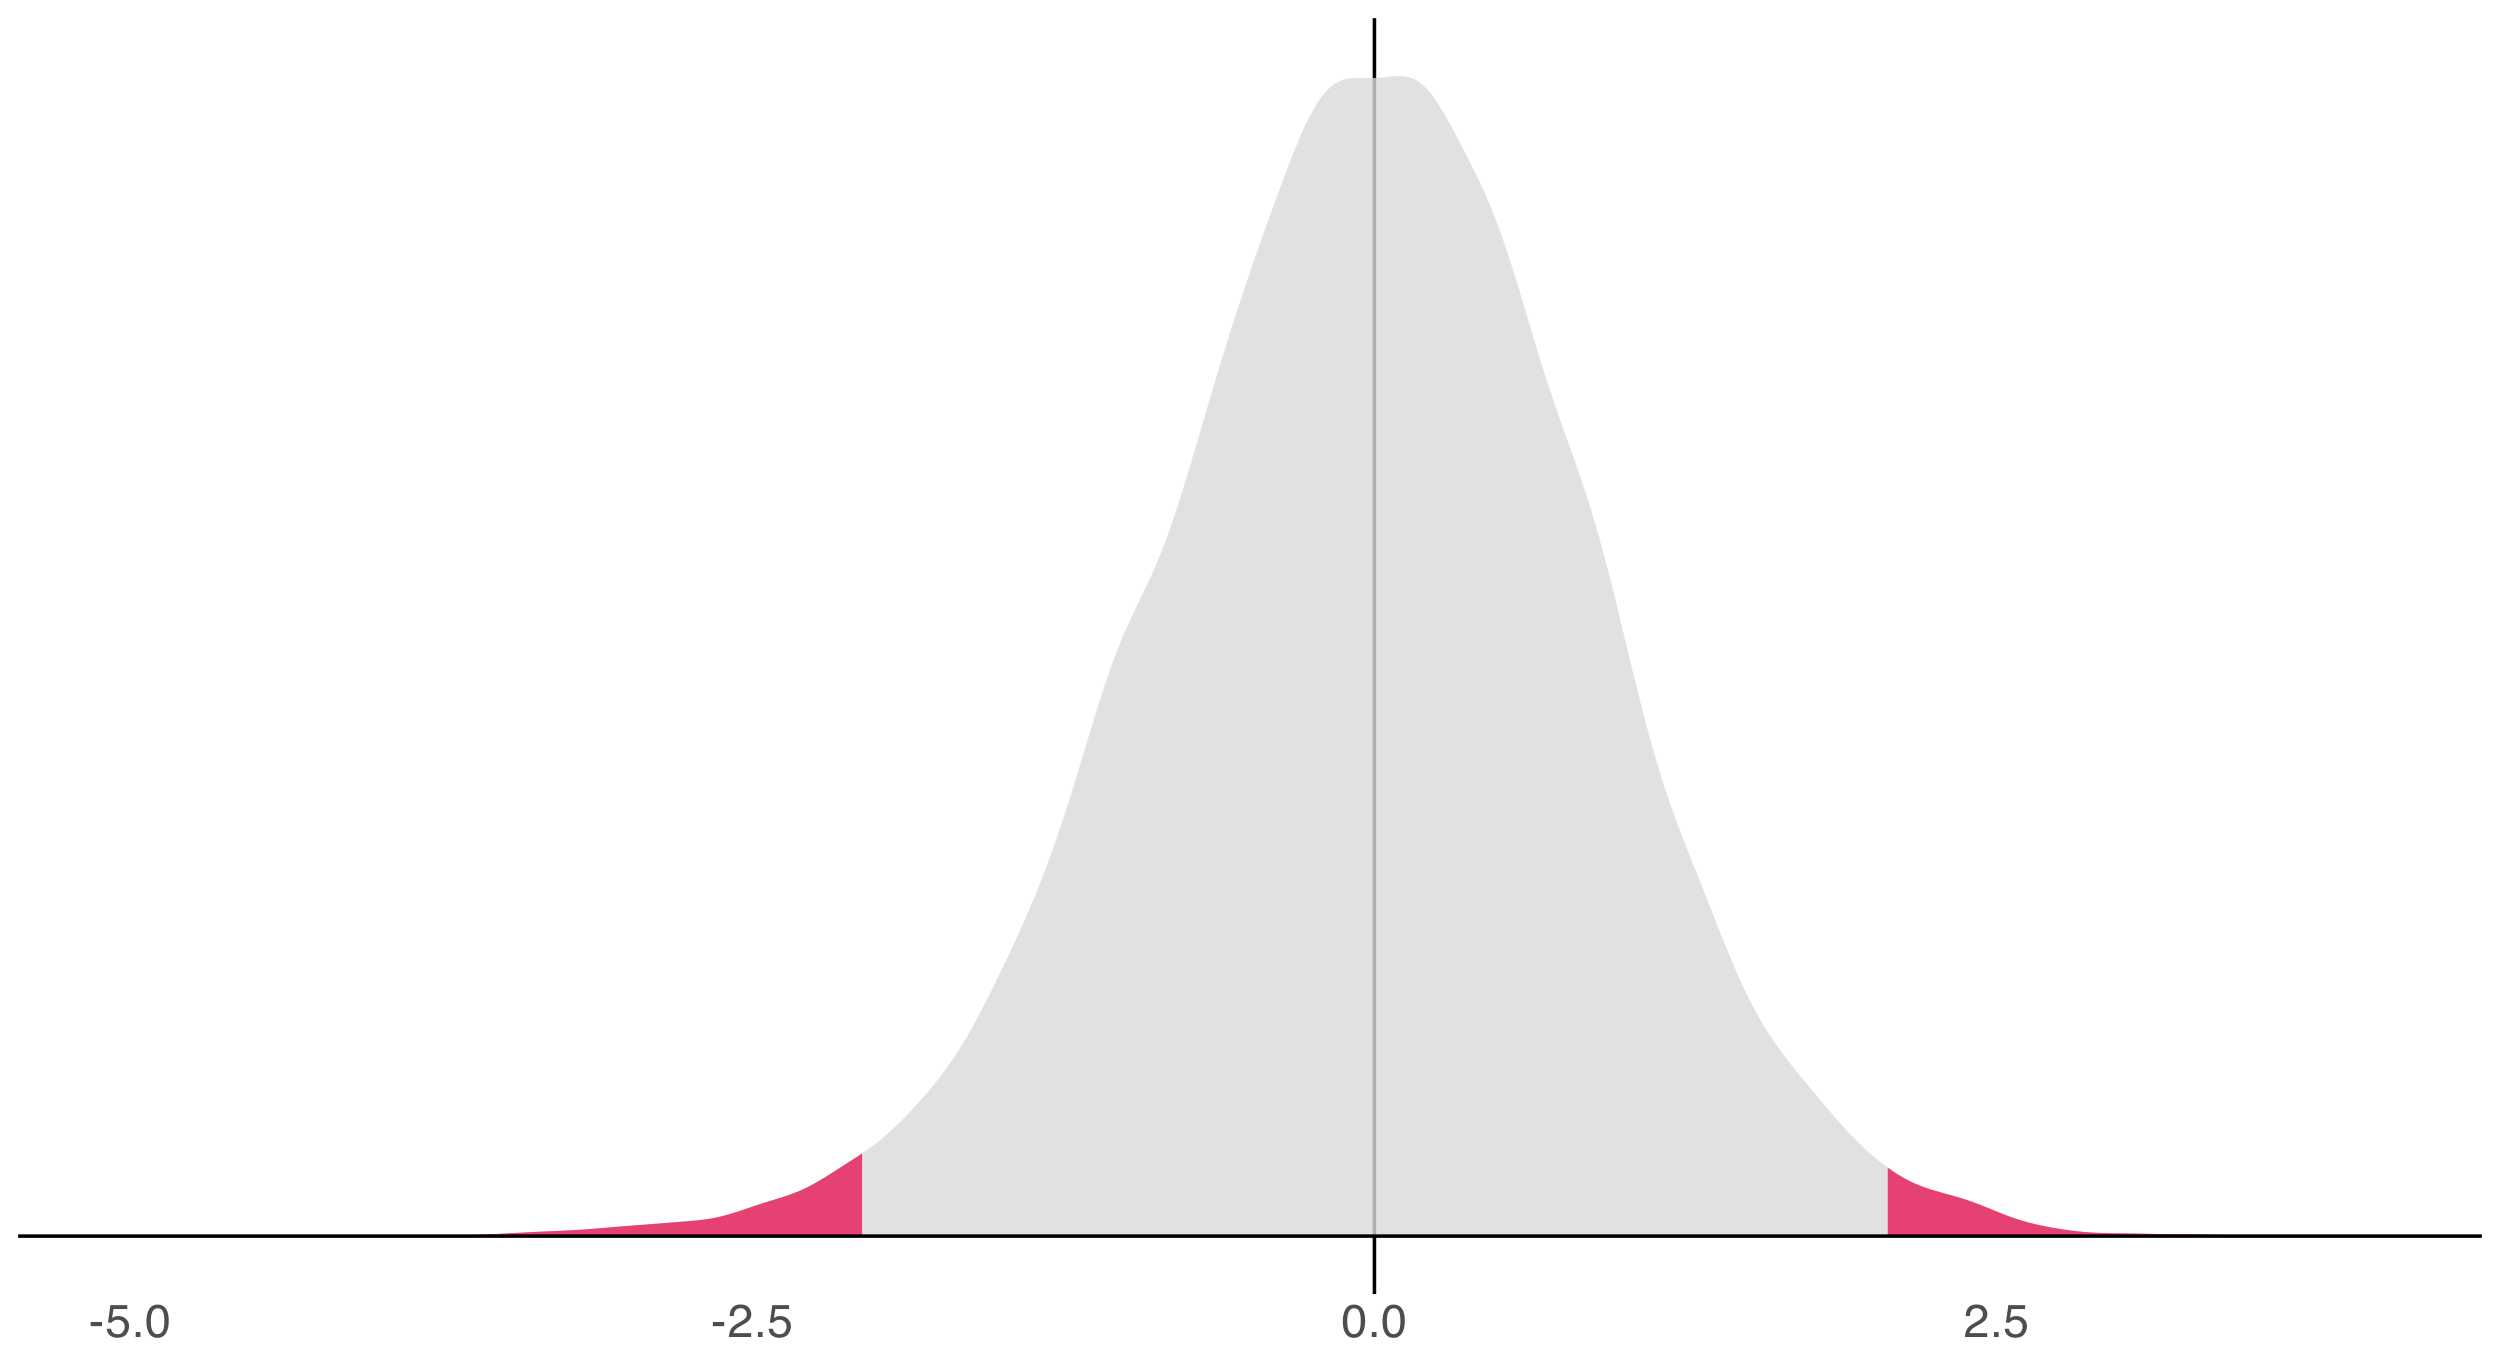
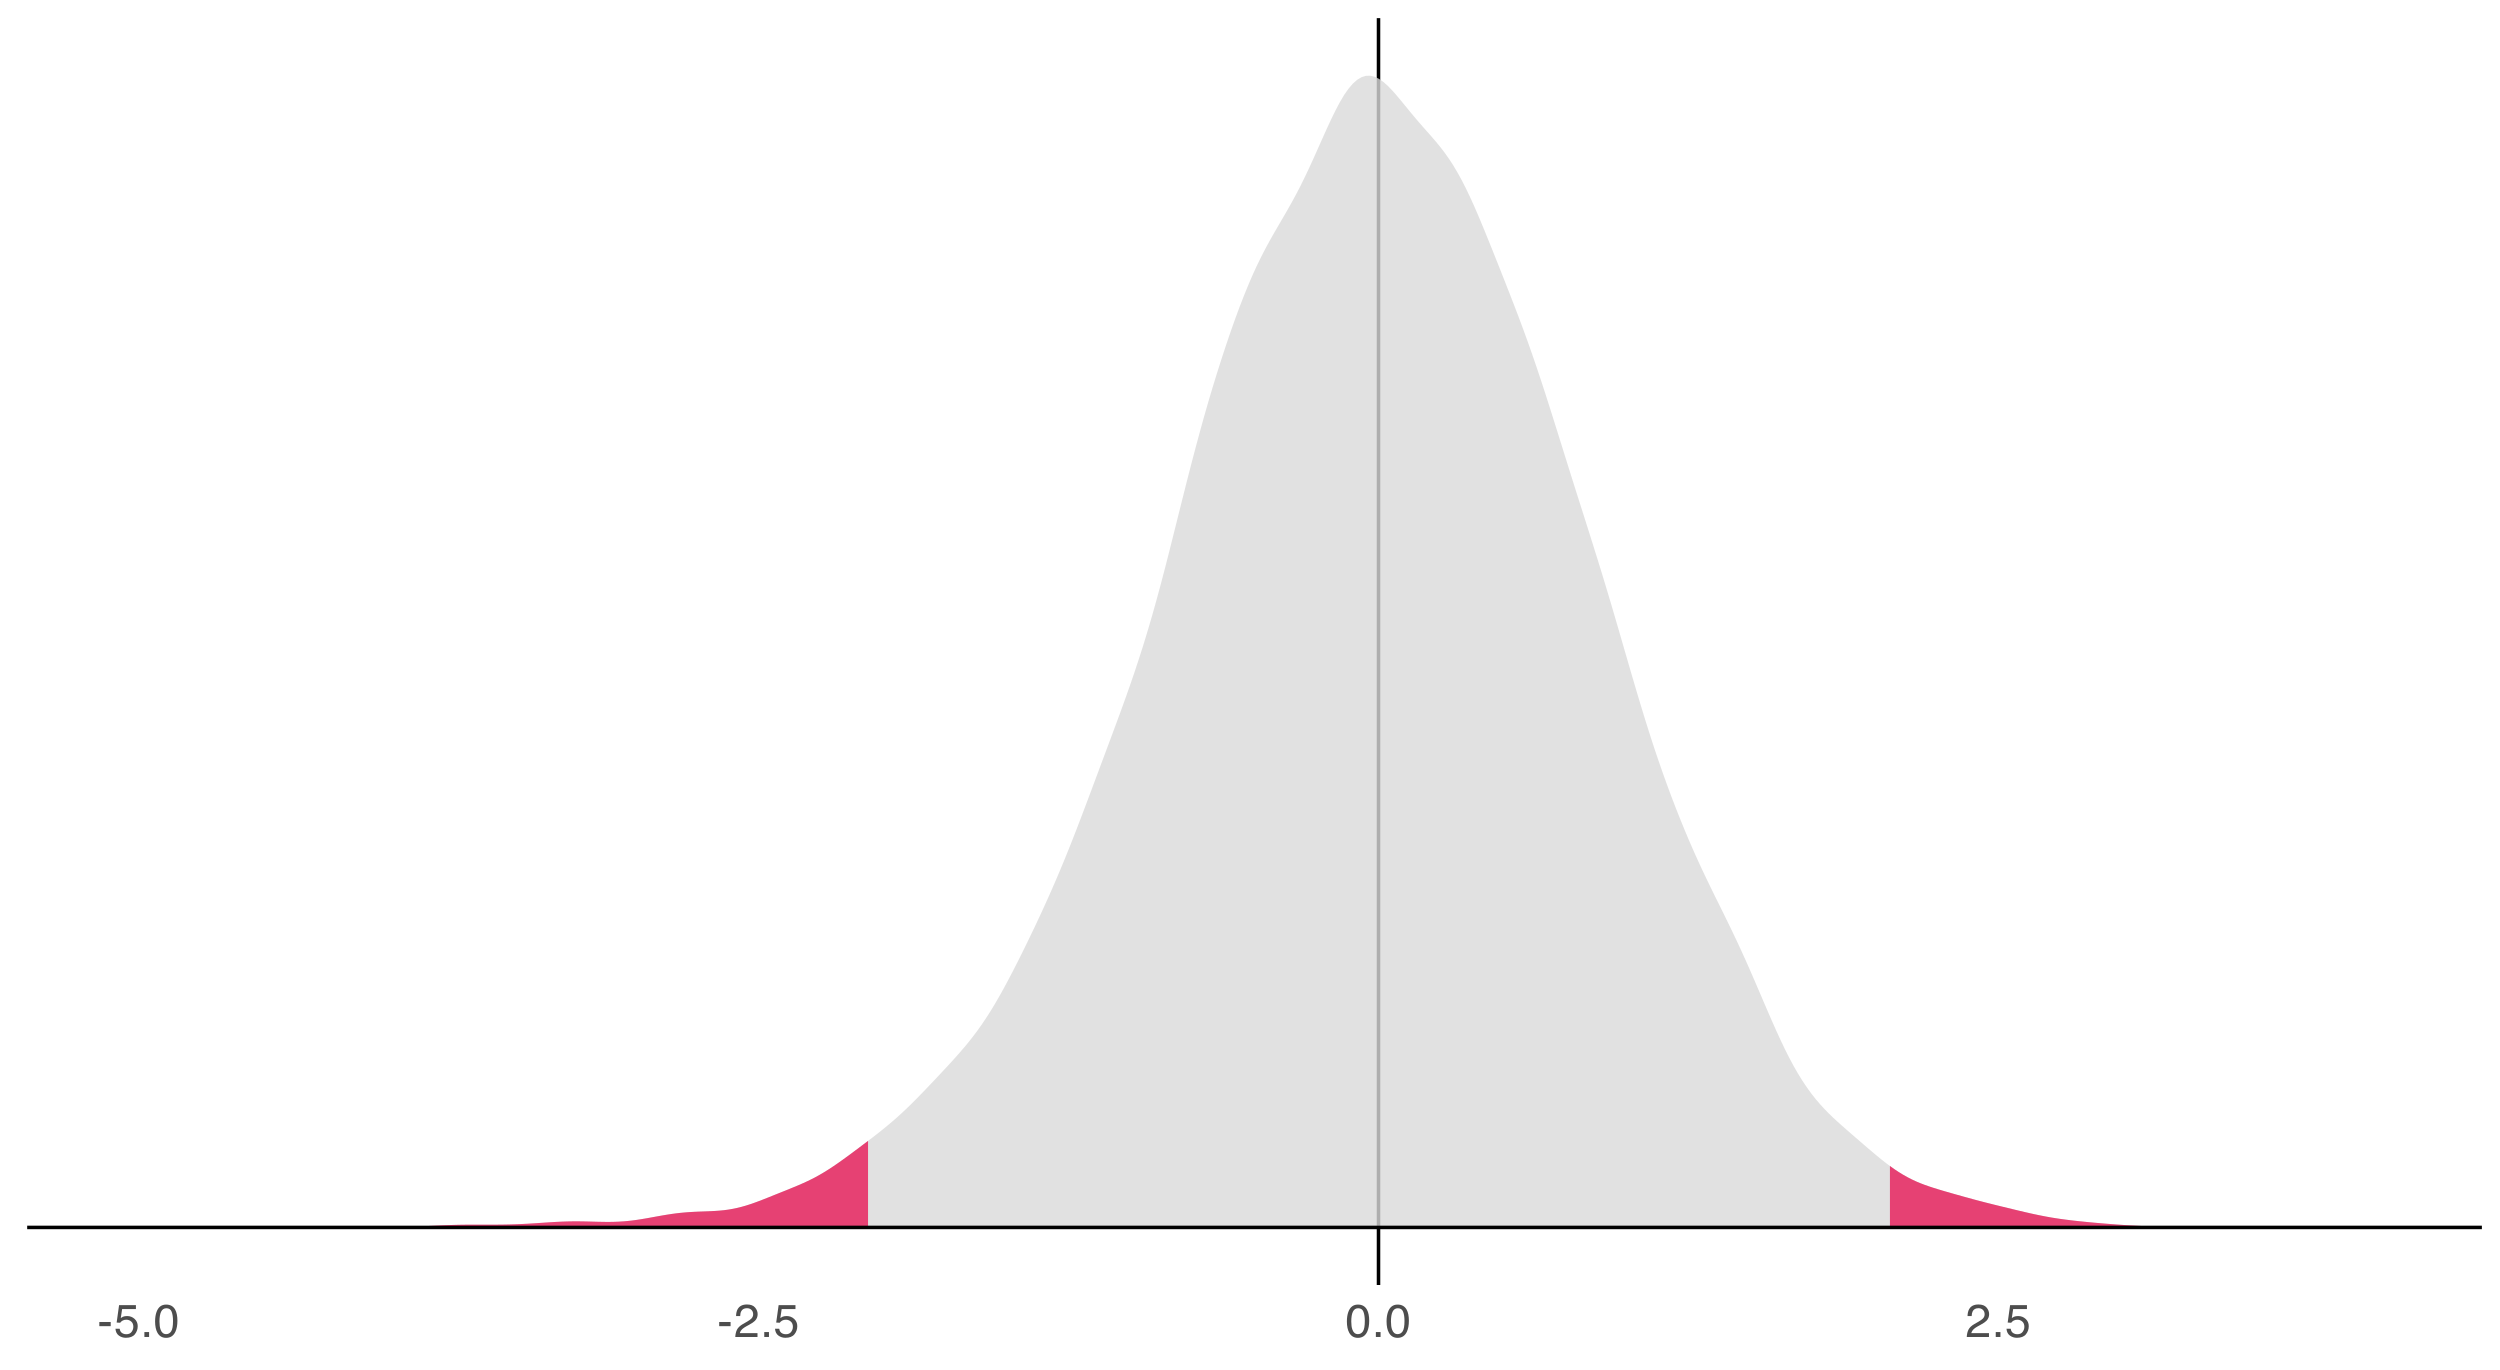
<svg xmlns="http://www.w3.org/2000/svg" xmlns:xlink="http://www.w3.org/1999/xlink" width="756" height="414" viewBox="0 0 756 414">
  <defs>
    <g>
      <g id="glyph-0-0">
        <path d="M 0.453 0 L 0.453 -10.047 L 8.422 -10.047 L 8.422 0 Z M 7.172 -1.266 L 7.172 -8.781 L 1.703 -8.781 L 1.703 -1.266 Z M 7.172 -1.266 " />
      </g>
      <g id="glyph-0-1">
        <path d="M 0.578 -4.531 L 4.016 -4.531 L 4.016 -3.266 L 0.578 -3.266 Z M 0.578 -4.531 " />
      </g>
      <g id="glyph-0-2">
        <path d="M 1.734 -2.5 C 1.816 -1.789 2.141 -1.305 2.703 -1.047 C 2.992 -0.898 3.332 -0.828 3.719 -0.828 C 4.445 -0.828 4.984 -1.062 5.328 -1.531 C 5.68 -2 5.859 -2.516 5.859 -3.078 C 5.859 -3.766 5.648 -4.289 5.234 -4.656 C 4.816 -5.031 4.316 -5.219 3.734 -5.219 C 3.316 -5.219 2.953 -5.133 2.641 -4.969 C 2.336 -4.812 2.082 -4.586 1.875 -4.297 L 0.812 -4.359 L 1.547 -9.625 L 6.641 -9.625 L 6.641 -8.438 L 2.469 -8.438 L 2.062 -5.719 C 2.289 -5.883 2.504 -6.016 2.703 -6.109 C 3.066 -6.254 3.488 -6.328 3.969 -6.328 C 4.863 -6.328 5.625 -6.035 6.25 -5.453 C 6.875 -4.879 7.188 -4.148 7.188 -3.266 C 7.188 -2.336 6.898 -1.52 6.328 -0.812 C 5.754 -0.102 4.844 0.25 3.594 0.25 C 2.801 0.25 2.098 0.023 1.484 -0.422 C 0.867 -0.867 0.523 -1.562 0.453 -2.5 Z M 1.734 -2.5 " />
      </g>
      <g id="glyph-0-3">
        <path d="M 1.203 -1.484 L 2.625 -1.484 L 2.625 0 L 1.203 0 Z M 1.203 -1.484 " />
      </g>
      <g id="glyph-0-4">
        <path d="M 3.781 -9.797 C 5.051 -9.797 5.969 -9.27 6.531 -8.219 C 6.969 -7.414 7.188 -6.312 7.188 -4.906 C 7.188 -3.57 6.988 -2.473 6.594 -1.609 C 6.02 -0.359 5.082 0.266 3.781 0.266 C 2.602 0.266 1.727 -0.242 1.156 -1.266 C 0.676 -2.117 0.438 -3.266 0.438 -4.703 C 0.438 -5.805 0.582 -6.758 0.875 -7.562 C 1.406 -9.051 2.375 -9.797 3.781 -9.797 Z M 3.781 -0.859 C 4.414 -0.859 4.922 -1.141 5.297 -1.703 C 5.672 -2.266 5.859 -3.316 5.859 -4.859 C 5.859 -5.973 5.723 -6.891 5.453 -7.609 C 5.18 -8.328 4.648 -8.688 3.859 -8.688 C 3.141 -8.688 2.609 -8.344 2.266 -7.656 C 1.93 -6.977 1.766 -5.977 1.766 -4.656 C 1.766 -3.656 1.875 -2.852 2.094 -2.25 C 2.414 -1.32 2.977 -0.859 3.781 -0.859 Z M 3.781 -0.859 " />
      </g>
      <g id="glyph-0-5">
        <path d="M 0.438 0 C 0.477 -0.844 0.648 -1.578 0.953 -2.203 C 1.266 -2.828 1.859 -3.395 2.734 -3.906 L 4.047 -4.656 C 4.629 -5 5.039 -5.289 5.281 -5.531 C 5.656 -5.914 5.844 -6.352 5.844 -6.844 C 5.844 -7.406 5.672 -7.852 5.328 -8.188 C 4.984 -8.531 4.531 -8.703 3.969 -8.703 C 3.125 -8.703 2.539 -8.379 2.219 -7.734 C 2.039 -7.391 1.941 -6.914 1.922 -6.312 L 0.672 -6.312 C 0.691 -7.164 0.852 -7.863 1.156 -8.406 C 1.688 -9.352 2.625 -9.828 3.969 -9.828 C 5.094 -9.828 5.91 -9.52 6.422 -8.906 C 6.941 -8.301 7.203 -7.629 7.203 -6.891 C 7.203 -6.109 6.926 -5.438 6.375 -4.875 C 6.062 -4.551 5.488 -4.16 4.656 -3.703 L 3.719 -3.188 C 3.281 -2.938 2.93 -2.703 2.672 -2.484 C 2.211 -2.086 1.926 -1.645 1.812 -1.156 L 7.156 -1.156 L 7.156 0 Z M 0.438 0 " />
      </g>
    </g>
    <clipPath id="clip-0">
-       <path clip-rule="nonzero" d="M 415 5.48 L 417 5.48 L 417 391.328 L 415 391.328 Z M 415 5.48 " />
+       <path clip-rule="nonzero" d="M 416 5.48 L 418 5.48 L 418 388.59 L 416 388.59 Z M 416 5.48 " />
    </clipPath>
    <clipPath id="clip-1">
-       <path clip-rule="nonzero" d="M 5.48 373 L 750.523 373 L 750.523 375 L 5.48 375 Z M 5.48 373 " />
+       <path clip-rule="nonzero" d="M 8.219 370 L 750.52 370 L 750.52 372 L 8.219 372 Z M 8.219 370 " />
    </clipPath>
  </defs>
  <rect x="-75.6" y="-41.4" width="907.2" height="496.8" fill="rgb(100%, 100%, 100%)" fill-opacity="1" />
  <g clip-path="url(#clip-0)">
-     <path fill="none" stroke-width="1.067" stroke-linecap="butt" stroke-linejoin="round" stroke="rgb(0%, 0%, 0%)" stroke-opacity="1" stroke-miterlimit="10" d="M 415.629 391.328 L 415.629 5.48 " />
+     <path fill="none" stroke-width="1.067" stroke-linecap="butt" stroke-linejoin="round" stroke="rgb(0%, 0%, 0%)" stroke-opacity="1" stroke-miterlimit="10" d="M 416.859 388.59 L 416.859 5.48 " />
  </g>
-   <path fill-rule="nonzero" fill="rgb(85.098%, 85.098%, 85.098%)" fill-opacity="0.8" d="M 39.344 373.789 L 118.871 373.789 L 120.199 373.785 L 121.523 373.785 L 122.848 373.781 L 124.176 373.781 L 125.5 373.773 L 126.824 373.77 L 128.152 373.762 L 130.801 373.738 L 132.129 373.723 L 133.453 373.703 L 134.777 373.68 L 136.105 373.652 L 137.43 373.621 L 138.754 373.586 L 140.078 373.547 L 141.406 373.504 L 142.73 373.457 L 144.055 373.406 L 145.383 373.355 L 148.031 373.238 L 149.359 373.176 L 150.684 373.113 L 152.008 373.047 L 153.336 372.977 L 154.66 372.906 L 155.984 372.832 L 157.312 372.762 L 159.961 372.621 L 161.289 372.551 L 162.613 372.484 L 163.938 372.426 L 165.262 372.363 L 166.59 372.309 L 167.914 372.25 L 169.238 372.195 L 170.566 372.133 L 171.891 372.07 L 173.215 372 L 174.543 371.922 L 175.867 371.836 L 177.191 371.746 L 178.52 371.645 L 181.168 371.426 L 182.496 371.312 L 185.145 371.086 L 186.473 370.977 L 187.797 370.867 L 189.121 370.766 L 190.449 370.664 L 191.773 370.562 L 193.098 370.465 L 194.422 370.363 L 195.75 370.262 L 198.398 370.051 L 199.727 369.945 L 201.051 369.836 L 202.375 369.73 L 203.703 369.629 L 205.027 369.523 L 206.352 369.422 L 207.68 369.316 L 209.004 369.203 L 210.328 369.078 L 211.656 368.938 L 212.98 368.773 L 214.305 368.582 L 215.633 368.355 L 216.957 368.09 L 218.281 367.781 L 219.609 367.438 L 220.934 367.055 L 222.258 366.648 L 223.582 366.219 L 224.91 365.773 L 226.234 365.32 L 227.559 364.871 L 228.887 364.426 L 230.211 363.992 L 231.535 363.574 L 232.863 363.164 L 234.188 362.758 L 235.512 362.348 L 236.84 361.93 L 238.164 361.488 L 239.488 361.016 L 240.816 360.504 L 242.141 359.949 L 243.465 359.344 L 244.793 358.68 L 246.117 357.969 L 247.441 357.215 L 248.77 356.426 L 250.094 355.609 L 251.418 354.773 L 252.742 353.93 L 254.07 353.082 L 256.719 351.387 L 258.047 350.531 L 259.371 349.668 L 260.695 348.781 L 262.023 347.867 L 263.348 346.914 L 264.672 345.918 L 266 344.871 L 267.324 343.773 L 268.648 342.617 L 269.977 341.41 L 271.301 340.148 L 272.625 338.844 L 273.953 337.492 L 275.277 336.105 L 276.602 334.684 L 277.93 333.227 L 279.254 331.73 L 280.578 330.195 L 281.902 328.609 L 283.23 326.973 L 284.555 325.273 L 285.879 323.492 L 287.207 321.633 L 288.531 319.684 L 289.855 317.645 L 291.184 315.508 L 292.508 313.277 L 293.832 310.953 L 295.16 308.547 L 296.484 306.062 L 297.809 303.508 L 299.137 300.895 L 300.461 298.234 L 301.785 295.531 L 303.113 292.793 L 304.438 290.023 L 305.762 287.211 L 307.086 284.359 L 308.414 281.453 L 309.738 278.488 L 311.062 275.449 L 312.391 272.309 L 313.715 269.074 L 315.039 265.727 L 316.367 262.262 L 317.691 258.672 L 319.016 254.957 L 320.344 251.109 L 321.668 247.133 L 322.992 243.035 L 324.32 238.828 L 325.645 234.52 L 326.969 230.152 L 328.297 225.754 L 329.621 221.367 L 330.945 217.023 L 332.273 212.773 L 333.598 208.648 L 334.922 204.691 L 336.246 200.922 L 337.574 197.363 L 338.898 194.035 L 340.223 190.91 L 341.551 187.949 L 342.875 185.113 L 344.199 182.352 L 345.527 179.613 L 346.852 176.836 L 348.176 173.973 L 349.504 170.973 L 350.828 167.801 L 352.152 164.41 L 353.48 160.805 L 354.805 156.996 L 356.129 152.996 L 357.457 148.832 L 358.781 144.531 L 360.105 140.133 L 361.434 135.664 L 362.758 131.156 L 364.082 126.641 L 365.406 122.145 L 366.734 117.688 L 368.059 113.277 L 369.383 108.93 L 370.711 104.641 L 372.035 100.422 L 373.359 96.273 L 374.688 92.195 L 376.012 88.184 L 377.336 84.242 L 378.664 80.371 L 379.988 76.559 L 381.312 72.801 L 382.641 69.082 L 383.965 65.402 L 385.289 61.754 L 386.617 58.145 L 387.941 54.574 L 389.266 51.062 L 390.594 47.629 L 391.918 44.312 L 393.242 41.16 L 394.566 38.199 L 395.895 35.469 L 397.219 33.004 L 398.543 30.828 L 399.871 28.961 L 401.195 27.398 L 402.52 26.145 L 403.848 25.18 L 405.172 24.484 L 406.496 24.035 L 407.824 23.758 L 409.148 23.617 L 410.473 23.566 L 411.801 23.57 L 413.125 23.59 L 414.449 23.598 L 415.777 23.57 L 417.102 23.504 L 418.426 23.395 L 419.754 23.254 L 421.078 23.121 L 422.402 23.027 L 423.727 23.02 L 425.055 23.141 L 426.379 23.441 L 427.703 23.957 L 429.031 24.727 L 430.355 25.766 L 431.68 27.082 L 433.008 28.699 L 434.332 30.559 L 435.656 32.621 L 436.984 34.848 L 438.309 37.199 L 439.633 39.637 L 440.961 42.133 L 442.285 44.672 L 443.609 47.242 L 444.938 49.855 L 446.262 52.539 L 447.586 55.316 L 448.914 58.219 L 450.238 61.281 L 451.562 64.523 L 452.887 67.965 L 454.215 71.613 L 455.539 75.469 L 456.863 79.508 L 458.191 83.711 L 459.516 88.047 L 460.84 92.461 L 462.168 96.902 L 463.492 101.332 L 464.816 105.711 L 466.145 110.004 L 467.469 114.191 L 468.793 118.262 L 470.121 122.207 L 471.445 126.047 L 472.77 129.793 L 474.098 133.488 L 475.422 137.188 L 476.746 140.93 L 478.07 144.762 L 479.398 148.73 L 480.723 152.871 L 482.047 157.207 L 483.375 161.762 L 484.699 166.531 L 486.023 171.531 L 487.352 176.719 L 488.676 182.055 L 490 187.492 L 491.328 192.988 L 492.652 198.488 L 493.977 203.945 L 495.305 209.316 L 496.629 214.551 L 497.953 219.621 L 499.281 224.477 L 500.605 229.102 L 501.93 233.496 L 503.258 237.672 L 504.582 241.637 L 505.906 245.418 L 507.23 249.043 L 508.559 252.543 L 509.883 255.957 L 511.207 259.316 L 512.535 262.648 L 513.859 265.98 L 515.184 269.328 L 516.512 272.688 L 517.836 276.059 L 519.16 279.422 L 520.488 282.766 L 521.812 286.062 L 523.137 289.293 L 524.465 292.438 L 525.789 295.465 L 527.113 298.359 L 528.441 301.117 L 529.766 303.738 L 531.09 306.219 L 532.418 308.562 L 533.742 310.781 L 535.066 312.879 L 536.391 314.871 L 537.719 316.77 L 539.043 318.586 L 540.367 320.328 L 541.695 322.023 L 543.02 323.68 L 544.344 325.312 L 545.672 326.922 L 546.996 328.523 L 548.32 330.117 L 549.648 331.703 L 550.973 333.281 L 552.297 334.855 L 553.625 336.41 L 554.949 337.941 L 556.273 339.449 L 557.602 340.926 L 558.926 342.359 L 560.25 343.754 L 561.578 345.098 L 562.902 346.398 L 564.227 347.645 L 565.551 348.844 L 566.879 349.984 L 568.203 351.07 L 569.527 352.105 L 570.855 353.09 L 572.18 354.016 L 573.504 354.887 L 574.832 355.699 L 576.156 356.449 L 577.48 357.145 L 578.809 357.777 L 580.133 358.348 L 581.457 358.863 L 582.785 359.332 L 584.109 359.762 L 585.434 360.16 L 586.762 360.535 L 588.086 360.895 L 589.41 361.258 L 590.738 361.621 L 592.062 362.004 L 593.387 362.406 L 594.711 362.836 L 596.039 363.297 L 597.363 363.777 L 598.688 364.285 L 600.016 364.812 L 601.34 365.348 L 602.664 365.891 L 603.992 366.434 L 605.316 366.965 L 606.641 367.48 L 607.969 367.969 L 609.293 368.43 L 610.617 368.859 L 611.945 369.262 L 613.27 369.629 L 614.594 369.973 L 615.922 370.285 L 617.246 370.578 L 618.57 370.848 L 619.895 371.102 L 621.223 371.336 L 622.547 371.559 L 623.871 371.766 L 625.199 371.957 L 626.523 372.133 L 627.848 372.293 L 629.176 372.434 L 630.5 372.555 L 631.824 372.656 L 633.152 372.734 L 634.477 372.797 L 635.801 372.844 L 637.129 372.879 L 639.777 372.926 L 641.105 372.941 L 642.43 372.957 L 643.754 372.977 L 645.082 373 L 646.406 373.023 L 647.73 373.051 L 649.055 373.082 L 650.383 373.113 L 653.031 373.168 L 654.359 373.191 L 657.008 373.23 L 658.336 373.242 L 659.66 373.25 L 660.984 373.262 L 662.312 373.27 L 663.637 373.277 L 664.961 373.289 L 666.289 373.305 L 667.613 373.324 L 668.938 373.348 L 670.266 373.375 L 671.59 373.406 L 672.914 373.441 L 674.242 373.477 L 675.566 373.516 L 678.215 373.586 L 679.543 373.617 L 680.867 373.648 L 682.191 373.676 L 683.52 373.699 L 684.844 373.719 L 686.168 373.734 L 687.496 373.75 L 690.145 373.766 L 691.473 373.773 L 694.121 373.781 L 695.449 373.785 L 696.773 373.785 L 698.098 373.789 L 716.656 373.789 Z M 39.344 373.789 " />
-   <path fill-rule="nonzero" fill="rgb(90.196%, 25.49%, 45.098%)" fill-opacity="1" d="M 39.344 373.789 L 118.871 373.789 L 120.199 373.785 L 121.523 373.785 L 122.848 373.781 L 124.176 373.781 L 125.5 373.773 L 126.824 373.77 L 128.152 373.762 L 130.801 373.738 L 132.129 373.723 L 133.453 373.703 L 134.777 373.68 L 136.105 373.652 L 137.43 373.621 L 138.754 373.586 L 140.078 373.547 L 141.406 373.504 L 142.73 373.457 L 144.055 373.406 L 145.383 373.355 L 148.031 373.238 L 149.359 373.176 L 150.684 373.113 L 152.008 373.047 L 153.336 372.977 L 154.66 372.906 L 155.984 372.832 L 157.312 372.762 L 159.961 372.621 L 161.289 372.551 L 162.613 372.484 L 163.938 372.426 L 165.262 372.363 L 166.59 372.309 L 167.914 372.25 L 169.238 372.195 L 170.566 372.133 L 171.891 372.07 L 173.215 372 L 174.543 371.922 L 175.867 371.836 L 177.191 371.746 L 178.52 371.645 L 181.168 371.426 L 182.496 371.312 L 185.145 371.086 L 186.473 370.977 L 187.797 370.867 L 189.121 370.766 L 190.449 370.664 L 191.773 370.562 L 193.098 370.465 L 194.422 370.363 L 195.75 370.262 L 198.398 370.051 L 199.727 369.945 L 201.051 369.836 L 202.375 369.73 L 203.703 369.629 L 205.027 369.523 L 206.352 369.422 L 207.68 369.316 L 209.004 369.203 L 210.328 369.078 L 211.656 368.938 L 212.98 368.773 L 214.305 368.582 L 215.633 368.355 L 216.957 368.09 L 218.281 367.781 L 219.609 367.438 L 220.934 367.055 L 222.258 366.648 L 223.582 366.219 L 224.91 365.773 L 226.234 365.32 L 227.559 364.871 L 228.887 364.426 L 230.211 363.992 L 231.535 363.574 L 232.863 363.164 L 234.188 362.758 L 235.512 362.348 L 236.84 361.93 L 238.164 361.488 L 239.488 361.016 L 240.816 360.504 L 242.141 359.949 L 243.465 359.344 L 244.793 358.68 L 246.117 357.969 L 247.441 357.215 L 248.77 356.426 L 250.094 355.609 L 251.418 354.773 L 252.742 353.93 L 254.07 353.082 L 256.719 351.387 L 258.047 350.531 L 259.371 349.668 L 260.695 348.781 L 260.695 373.789 Z M 39.344 373.789 " />
-   <path fill-rule="nonzero" fill="rgb(90.196%, 25.49%, 45.098%)" fill-opacity="1" d="M 570.855 353.09 L 572.18 354.016 L 573.504 354.887 L 574.832 355.699 L 576.156 356.449 L 577.48 357.145 L 578.809 357.777 L 580.133 358.348 L 581.457 358.863 L 582.785 359.332 L 584.109 359.762 L 585.434 360.16 L 586.762 360.535 L 588.086 360.895 L 589.41 361.258 L 590.738 361.621 L 592.062 362.004 L 593.387 362.406 L 594.711 362.836 L 596.039 363.297 L 597.363 363.777 L 598.688 364.285 L 600.016 364.812 L 601.34 365.348 L 602.664 365.891 L 603.992 366.434 L 605.316 366.965 L 606.641 367.48 L 607.969 367.969 L 609.293 368.43 L 610.617 368.859 L 611.945 369.262 L 613.27 369.629 L 614.594 369.973 L 615.922 370.285 L 617.246 370.578 L 618.57 370.848 L 619.895 371.102 L 621.223 371.336 L 622.547 371.559 L 623.871 371.766 L 625.199 371.957 L 626.523 372.133 L 627.848 372.293 L 629.176 372.434 L 630.5 372.555 L 631.824 372.656 L 633.152 372.734 L 634.477 372.797 L 635.801 372.844 L 637.129 372.879 L 639.777 372.926 L 641.105 372.941 L 642.43 372.957 L 643.754 372.977 L 645.082 373 L 646.406 373.023 L 647.73 373.051 L 649.055 373.082 L 650.383 373.113 L 653.031 373.168 L 654.359 373.191 L 657.008 373.23 L 658.336 373.242 L 659.66 373.25 L 660.984 373.262 L 662.312 373.27 L 663.637 373.277 L 664.961 373.289 L 666.289 373.305 L 667.613 373.324 L 668.938 373.348 L 670.266 373.375 L 671.59 373.406 L 672.914 373.441 L 674.242 373.477 L 675.566 373.516 L 678.215 373.586 L 679.543 373.617 L 680.867 373.648 L 682.191 373.676 L 683.52 373.699 L 684.844 373.719 L 686.168 373.734 L 687.496 373.75 L 690.145 373.766 L 691.473 373.773 L 694.121 373.781 L 695.449 373.785 L 696.773 373.785 L 698.098 373.789 L 716.656 373.789 L 570.855 373.789 Z M 570.855 353.09 " />
+   <path fill-rule="nonzero" fill="rgb(85.098%, 85.098%, 85.098%)" fill-opacity="0.8" d="M 41.961 371.176 L 105.348 371.176 L 106.668 371.172 L 109.309 371.172 L 110.629 371.168 L 111.953 371.164 L 113.273 371.16 L 114.594 371.152 L 117.234 371.129 L 118.555 371.109 L 119.875 371.086 L 121.195 371.059 L 122.516 371.023 L 123.836 370.984 L 125.156 370.938 L 126.477 370.883 L 127.797 370.824 L 130.438 370.699 L 131.762 370.637 L 133.082 370.574 L 134.402 370.516 L 135.723 370.465 L 137.043 370.422 L 138.363 370.387 L 139.684 370.359 L 141.004 370.344 L 142.324 370.336 L 143.645 370.332 L 144.965 370.332 L 146.285 370.336 L 148.926 370.336 L 150.25 370.332 L 151.57 370.32 L 152.891 370.301 L 154.211 370.27 L 155.531 370.23 L 156.852 370.18 L 158.172 370.121 L 159.492 370.055 L 160.812 369.977 L 162.133 369.895 L 164.773 369.715 L 166.094 369.629 L 167.414 369.547 L 168.738 369.477 L 170.059 369.418 L 171.379 369.371 L 172.699 369.344 L 174.02 369.332 L 175.34 369.34 L 176.66 369.359 L 177.98 369.387 L 179.301 369.426 L 180.621 369.461 L 181.941 369.488 L 183.262 369.508 L 184.582 369.504 L 185.902 369.477 L 187.223 369.422 L 188.547 369.34 L 189.867 369.223 L 191.188 369.074 L 192.508 368.898 L 193.828 368.695 L 195.148 368.477 L 196.469 368.242 L 197.789 368 L 199.109 367.762 L 200.43 367.527 L 201.75 367.309 L 203.07 367.105 L 204.391 366.926 L 205.711 366.773 L 207.035 366.648 L 208.355 366.547 L 209.676 366.469 L 210.996 366.406 L 212.316 366.355 L 213.637 366.309 L 214.957 366.254 L 216.277 366.188 L 217.598 366.09 L 218.918 365.961 L 220.238 365.785 L 221.559 365.559 L 222.879 365.285 L 224.199 364.957 L 225.523 364.582 L 226.844 364.16 L 228.164 363.703 L 229.484 363.215 L 230.805 362.707 L 232.125 362.184 L 234.766 361.121 L 236.086 360.594 L 238.727 359.531 L 240.047 358.988 L 241.367 358.438 L 242.688 357.863 L 244.012 357.258 L 245.332 356.621 L 246.652 355.934 L 247.973 355.203 L 249.293 354.422 L 250.613 353.598 L 251.934 352.73 L 253.254 351.828 L 254.574 350.895 L 255.895 349.941 L 257.215 348.969 L 258.535 347.988 L 259.855 347 L 261.176 346.004 L 262.496 345.004 L 263.82 343.996 L 265.141 342.973 L 266.461 341.93 L 267.781 340.863 L 269.102 339.766 L 270.422 338.633 L 271.742 337.465 L 273.062 336.254 L 274.383 335.004 L 275.703 333.715 L 277.023 332.395 L 278.344 331.047 L 279.664 329.68 L 280.984 328.297 L 282.309 326.902 L 283.629 325.5 L 284.949 324.09 L 286.27 322.672 L 287.59 321.238 L 288.91 319.785 L 290.23 318.293 L 291.551 316.758 L 292.871 315.164 L 294.191 313.492 L 295.512 311.738 L 296.832 309.887 L 298.152 307.934 L 299.473 305.867 L 300.797 303.695 L 302.117 301.418 L 303.438 299.055 L 304.758 296.609 L 306.078 294.09 L 307.398 291.516 L 308.719 288.887 L 310.039 286.215 L 311.359 283.5 L 312.68 280.746 L 314 277.945 L 315.32 275.098 L 316.641 272.195 L 317.961 269.23 L 319.281 266.195 L 320.605 263.082 L 321.926 259.895 L 323.246 256.633 L 324.566 253.297 L 325.887 249.895 L 327.207 246.441 L 328.527 242.949 L 329.848 239.434 L 331.168 235.902 L 332.488 232.367 L 335.129 225.289 L 336.449 221.742 L 337.77 218.18 L 339.094 214.586 L 340.414 210.926 L 341.734 207.184 L 343.055 203.332 L 344.375 199.348 L 345.695 195.207 L 347.016 190.891 L 348.336 186.387 L 349.656 181.699 L 350.977 176.828 L 352.297 171.797 L 353.617 166.629 L 354.938 161.375 L 356.258 156.082 L 357.582 150.797 L 358.902 145.559 L 360.223 140.41 L 361.543 135.379 L 362.863 130.484 L 364.184 125.742 L 365.504 121.148 L 366.824 116.719 L 368.145 112.438 L 369.465 108.293 L 370.785 104.285 L 372.105 100.41 L 373.426 96.676 L 374.746 93.094 L 376.07 89.664 L 377.391 86.41 L 378.711 83.328 L 380.031 80.438 L 381.352 77.727 L 382.672 75.168 L 383.992 72.738 L 385.312 70.402 L 386.633 68.129 L 387.953 65.871 L 389.273 63.59 L 390.594 61.25 L 391.914 58.82 L 393.234 56.277 L 394.555 53.598 L 395.879 50.805 L 397.199 47.918 L 398.52 44.969 L 399.84 41.996 L 401.16 39.059 L 402.48 36.207 L 403.801 33.5 L 405.121 30.996 L 406.441 28.758 L 407.762 26.859 L 409.082 25.309 L 410.402 24.133 L 411.723 23.34 L 413.043 22.93 L 414.367 22.895 L 415.688 23.211 L 417.008 23.848 L 418.328 24.773 L 419.648 25.934 L 420.969 27.305 L 422.289 28.801 L 423.609 30.375 L 424.93 31.984 L 426.25 33.598 L 427.57 35.188 L 428.891 36.746 L 430.211 38.266 L 431.531 39.762 L 432.855 41.258 L 434.176 42.789 L 435.496 44.395 L 436.816 46.113 L 438.137 47.973 L 439.457 50 L 440.777 52.219 L 442.098 54.629 L 443.418 57.23 L 444.738 60.008 L 446.059 62.945 L 447.379 66.02 L 448.699 69.195 L 450.02 72.438 L 451.344 75.723 L 452.664 79.035 L 453.984 82.363 L 455.305 85.711 L 456.625 89.082 L 457.945 92.488 L 459.266 95.945 L 460.586 99.48 L 461.906 103.113 L 463.227 106.844 L 464.547 110.688 L 465.867 114.633 L 467.188 118.672 L 468.508 122.789 L 469.828 126.969 L 471.152 131.184 L 472.473 135.414 L 473.793 139.641 L 475.113 143.848 L 476.434 148.035 L 477.754 152.199 L 479.074 156.355 L 480.395 160.52 L 481.715 164.707 L 483.035 168.934 L 484.355 173.211 L 485.676 177.559 L 486.996 181.973 L 488.316 186.457 L 489.641 190.992 L 492.281 200.109 L 493.602 204.645 L 494.922 209.125 L 496.242 213.527 L 497.562 217.832 L 498.883 222.02 L 500.203 226.086 L 501.523 230.004 L 502.844 233.797 L 504.164 237.469 L 505.484 241.02 L 506.805 244.461 L 508.129 247.793 L 509.449 251.027 L 510.77 254.156 L 512.09 257.191 L 513.41 260.137 L 514.73 262.988 L 516.051 265.77 L 517.371 268.496 L 518.691 271.184 L 520.012 273.852 L 521.332 276.523 L 522.652 279.219 L 523.973 281.949 L 525.293 284.738 L 526.613 287.586 L 527.938 290.508 L 529.258 293.496 L 530.578 296.531 L 531.898 299.605 L 533.219 302.688 L 534.539 305.758 L 535.859 308.793 L 537.18 311.762 L 538.5 314.641 L 539.82 317.402 L 541.141 320.02 L 542.461 322.477 L 543.781 324.773 L 545.102 326.902 L 546.426 328.871 L 547.746 330.688 L 549.066 332.363 L 550.387 333.914 L 551.707 335.352 L 553.027 336.703 L 554.348 337.98 L 555.668 339.199 L 556.988 340.387 L 558.309 341.551 L 559.629 342.699 L 560.949 343.844 L 563.59 346.125 L 564.914 347.258 L 566.234 348.383 L 567.555 349.488 L 568.875 350.566 L 570.195 351.605 L 571.516 352.598 L 572.836 353.535 L 574.156 354.414 L 575.477 355.223 L 576.797 355.969 L 578.117 356.645 L 579.438 357.262 L 580.758 357.816 L 582.078 358.32 L 583.402 358.781 L 584.723 359.215 L 586.043 359.625 L 587.363 360.02 L 588.684 360.406 L 590.004 360.785 L 591.324 361.16 L 593.965 361.902 L 596.605 362.629 L 597.926 362.98 L 599.246 363.328 L 600.566 363.668 L 601.887 364 L 603.211 364.332 L 604.531 364.656 L 605.852 364.977 L 607.172 365.301 L 608.492 365.617 L 609.812 365.938 L 612.453 366.562 L 613.773 366.863 L 615.094 367.156 L 616.414 367.434 L 617.734 367.699 L 619.055 367.949 L 620.375 368.184 L 621.699 368.395 L 623.02 368.594 L 624.34 368.773 L 625.66 368.941 L 626.98 369.098 L 628.301 369.246 L 629.621 369.383 L 630.941 369.516 L 632.262 369.641 L 633.582 369.762 L 636.223 369.988 L 637.543 370.094 L 638.863 370.195 L 640.188 370.297 L 642.828 370.477 L 644.148 370.559 L 645.469 370.633 L 646.789 370.703 L 648.109 370.766 L 649.43 370.824 L 650.75 370.871 L 652.07 370.91 L 653.391 370.941 L 654.711 370.965 L 656.031 370.984 L 657.352 370.992 L 658.672 370.996 L 659.996 370.992 L 662.637 370.977 L 663.957 370.961 L 666.598 370.938 L 670.559 370.914 L 673.199 370.914 L 677.16 370.926 L 678.484 370.93 L 682.445 370.93 L 683.766 370.926 L 685.086 370.926 L 689.047 370.914 L 690.367 370.914 L 691.688 370.918 L 693.008 370.926 L 695.648 370.949 L 696.973 370.965 L 699.613 371.004 L 700.934 371.027 L 706.215 371.105 L 707.535 371.117 L 708.855 371.133 L 712.816 371.156 L 714.137 371.16 L 715.461 371.164 L 716.781 371.168 L 716.781 371.176 Z M 41.961 371.176 " />
+   <path fill-rule="nonzero" fill="rgb(90.196%, 25.49%, 45.098%)" fill-opacity="1" d="M 41.961 371.176 L 105.348 371.176 L 106.668 371.172 L 109.309 371.172 L 110.629 371.168 L 111.953 371.164 L 113.273 371.16 L 114.594 371.152 L 117.234 371.129 L 118.555 371.109 L 119.875 371.086 L 121.195 371.059 L 122.516 371.023 L 123.836 370.984 L 125.156 370.938 L 126.477 370.883 L 127.797 370.824 L 130.438 370.699 L 131.762 370.637 L 133.082 370.574 L 134.402 370.516 L 135.723 370.465 L 137.043 370.422 L 138.363 370.387 L 139.684 370.359 L 141.004 370.344 L 142.324 370.336 L 143.645 370.332 L 144.965 370.332 L 146.285 370.336 L 148.926 370.336 L 150.25 370.332 L 151.57 370.32 L 152.891 370.301 L 154.211 370.27 L 155.531 370.23 L 156.852 370.18 L 158.172 370.121 L 159.492 370.055 L 160.812 369.977 L 162.133 369.895 L 164.773 369.715 L 166.094 369.629 L 167.414 369.547 L 168.738 369.477 L 170.059 369.418 L 171.379 369.371 L 172.699 369.344 L 174.02 369.332 L 175.34 369.34 L 176.66 369.359 L 177.98 369.387 L 179.301 369.426 L 180.621 369.461 L 181.941 369.488 L 183.262 369.508 L 184.582 369.504 L 185.902 369.477 L 187.223 369.422 L 188.547 369.34 L 189.867 369.223 L 191.188 369.074 L 192.508 368.898 L 193.828 368.695 L 195.148 368.477 L 196.469 368.242 L 197.789 368 L 199.109 367.762 L 200.43 367.527 L 201.75 367.309 L 203.07 367.105 L 204.391 366.926 L 205.711 366.773 L 207.035 366.648 L 208.355 366.547 L 209.676 366.469 L 210.996 366.406 L 212.316 366.355 L 213.637 366.309 L 214.957 366.254 L 216.277 366.188 L 217.598 366.09 L 218.918 365.961 L 220.238 365.785 L 221.559 365.559 L 222.879 365.285 L 224.199 364.957 L 225.523 364.582 L 226.844 364.16 L 228.164 363.703 L 229.484 363.215 L 230.805 362.707 L 232.125 362.184 L 234.766 361.121 L 236.086 360.594 L 238.727 359.531 L 240.047 358.988 L 241.367 358.438 L 242.688 357.863 L 244.012 357.258 L 245.332 356.621 L 246.652 355.934 L 247.973 355.203 L 249.293 354.422 L 250.613 353.598 L 251.934 352.73 L 253.254 351.828 L 254.574 350.895 L 255.895 349.941 L 257.215 348.969 L 258.535 347.988 L 259.855 347 L 261.176 346.004 L 262.496 345.004 L 262.496 371.176 Z M 41.961 371.176 " />
+   <path fill-rule="nonzero" fill="rgb(90.196%, 25.49%, 45.098%)" fill-opacity="1" d="M 571.516 352.598 L 572.836 353.535 L 574.156 354.414 L 575.477 355.223 L 576.797 355.969 L 578.117 356.645 L 579.438 357.262 L 580.758 357.816 L 582.078 358.32 L 583.402 358.781 L 584.723 359.215 L 586.043 359.625 L 587.363 360.02 L 588.684 360.406 L 590.004 360.785 L 591.324 361.16 L 593.965 361.902 L 596.605 362.629 L 597.926 362.98 L 599.246 363.328 L 600.566 363.668 L 601.887 364 L 603.211 364.332 L 604.531 364.656 L 605.852 364.977 L 607.172 365.301 L 608.492 365.617 L 609.812 365.938 L 612.453 366.562 L 613.773 366.863 L 615.094 367.156 L 616.414 367.434 L 617.734 367.699 L 619.055 367.949 L 620.375 368.184 L 621.699 368.395 L 623.02 368.594 L 624.34 368.773 L 625.66 368.941 L 626.98 369.098 L 628.301 369.246 L 629.621 369.383 L 630.941 369.516 L 632.262 369.641 L 633.582 369.762 L 636.223 369.988 L 637.543 370.094 L 638.863 370.195 L 640.188 370.297 L 642.828 370.477 L 644.148 370.559 L 645.469 370.633 L 646.789 370.703 L 648.109 370.766 L 649.43 370.824 L 650.75 370.871 L 652.07 370.91 L 653.391 370.941 L 654.711 370.965 L 656.031 370.984 L 657.352 370.992 L 658.672 370.996 L 659.996 370.992 L 662.637 370.977 L 663.957 370.961 L 666.598 370.938 L 670.559 370.914 L 673.199 370.914 L 677.16 370.926 L 678.484 370.93 L 682.445 370.93 L 683.766 370.926 L 685.086 370.926 L 689.047 370.914 L 690.367 370.914 L 691.688 370.918 L 693.008 370.926 L 695.648 370.949 L 696.973 370.965 L 699.613 371.004 L 700.934 371.027 L 706.215 371.105 L 707.535 371.117 L 708.855 371.133 L 712.816 371.156 L 714.137 371.16 L 715.461 371.164 L 716.781 371.168 L 716.781 371.176 L 571.516 371.176 Z M 571.516 352.598 " />
  <g clip-path="url(#clip-1)">
-     <path fill="none" stroke-width="1.067" stroke-linecap="butt" stroke-linejoin="round" stroke="rgb(0%, 0%, 0%)" stroke-opacity="1" stroke-miterlimit="10" d="M 5.48 373.789 L 750.52 373.789 " />
+     <path fill="none" stroke-width="1.067" stroke-linecap="butt" stroke-linejoin="round" stroke="rgb(0%, 0%, 0%)" stroke-opacity="1" stroke-miterlimit="10" d="M 8.219 371.176 L 750.52 371.176 " />
  </g>
  <g fill="rgb(30.196%, 30.196%, 30.196%)" fill-opacity="1">
-     <use xlink:href="#glyph-0-1" x="26.844" y="404.3" />
-     <use xlink:href="#glyph-0-2" x="31.844" y="404.3" />
-     <use xlink:href="#glyph-0-3" x="39.844" y="404.3" />
-     <use xlink:href="#glyph-0-4" x="43.844" y="404.3" />
+     <use xlink:href="#glyph-0-1" x="29.461" y="404.3" />
+     <use xlink:href="#glyph-0-2" x="34.461" y="404.3" />
+     <use xlink:href="#glyph-0-3" x="42.461" y="404.3" />
+     <use xlink:href="#glyph-0-4" x="46.461" y="404.3" />
  </g>
  <g fill="rgb(30.196%, 30.196%, 30.196%)" fill-opacity="1">
-     <use xlink:href="#glyph-0-1" x="214.988" y="404.3" />
-     <use xlink:href="#glyph-0-5" x="219.988" y="404.3" />
-     <use xlink:href="#glyph-0-3" x="227.988" y="404.3" />
-     <use xlink:href="#glyph-0-2" x="231.988" y="404.3" />
+     <use xlink:href="#glyph-0-1" x="216.91" y="404.3" />
+     <use xlink:href="#glyph-0-5" x="221.91" y="404.3" />
+     <use xlink:href="#glyph-0-3" x="229.91" y="404.3" />
+     <use xlink:href="#glyph-0-2" x="233.91" y="404.3" />
  </g>
  <g fill="rgb(30.196%, 30.196%, 30.196%)" fill-opacity="1">
-     <use xlink:href="#glyph-0-4" x="405.629" y="404.3" />
-     <use xlink:href="#glyph-0-3" x="413.629" y="404.3" />
-     <use xlink:href="#glyph-0-4" x="417.629" y="404.3" />
+     <use xlink:href="#glyph-0-4" x="406.859" y="404.3" />
+     <use xlink:href="#glyph-0-3" x="414.859" y="404.3" />
+     <use xlink:href="#glyph-0-4" x="418.859" y="404.3" />
  </g>
  <g fill="rgb(30.196%, 30.196%, 30.196%)" fill-opacity="1">
-     <use xlink:href="#glyph-0-5" x="593.77" y="404.3" />
-     <use xlink:href="#glyph-0-3" x="601.77" y="404.3" />
-     <use xlink:href="#glyph-0-2" x="605.77" y="404.3" />
+     <use xlink:href="#glyph-0-5" x="594.309" y="404.3" />
+     <use xlink:href="#glyph-0-3" x="602.309" y="404.3" />
+     <use xlink:href="#glyph-0-2" x="606.309" y="404.3" />
  </g>
</svg>
